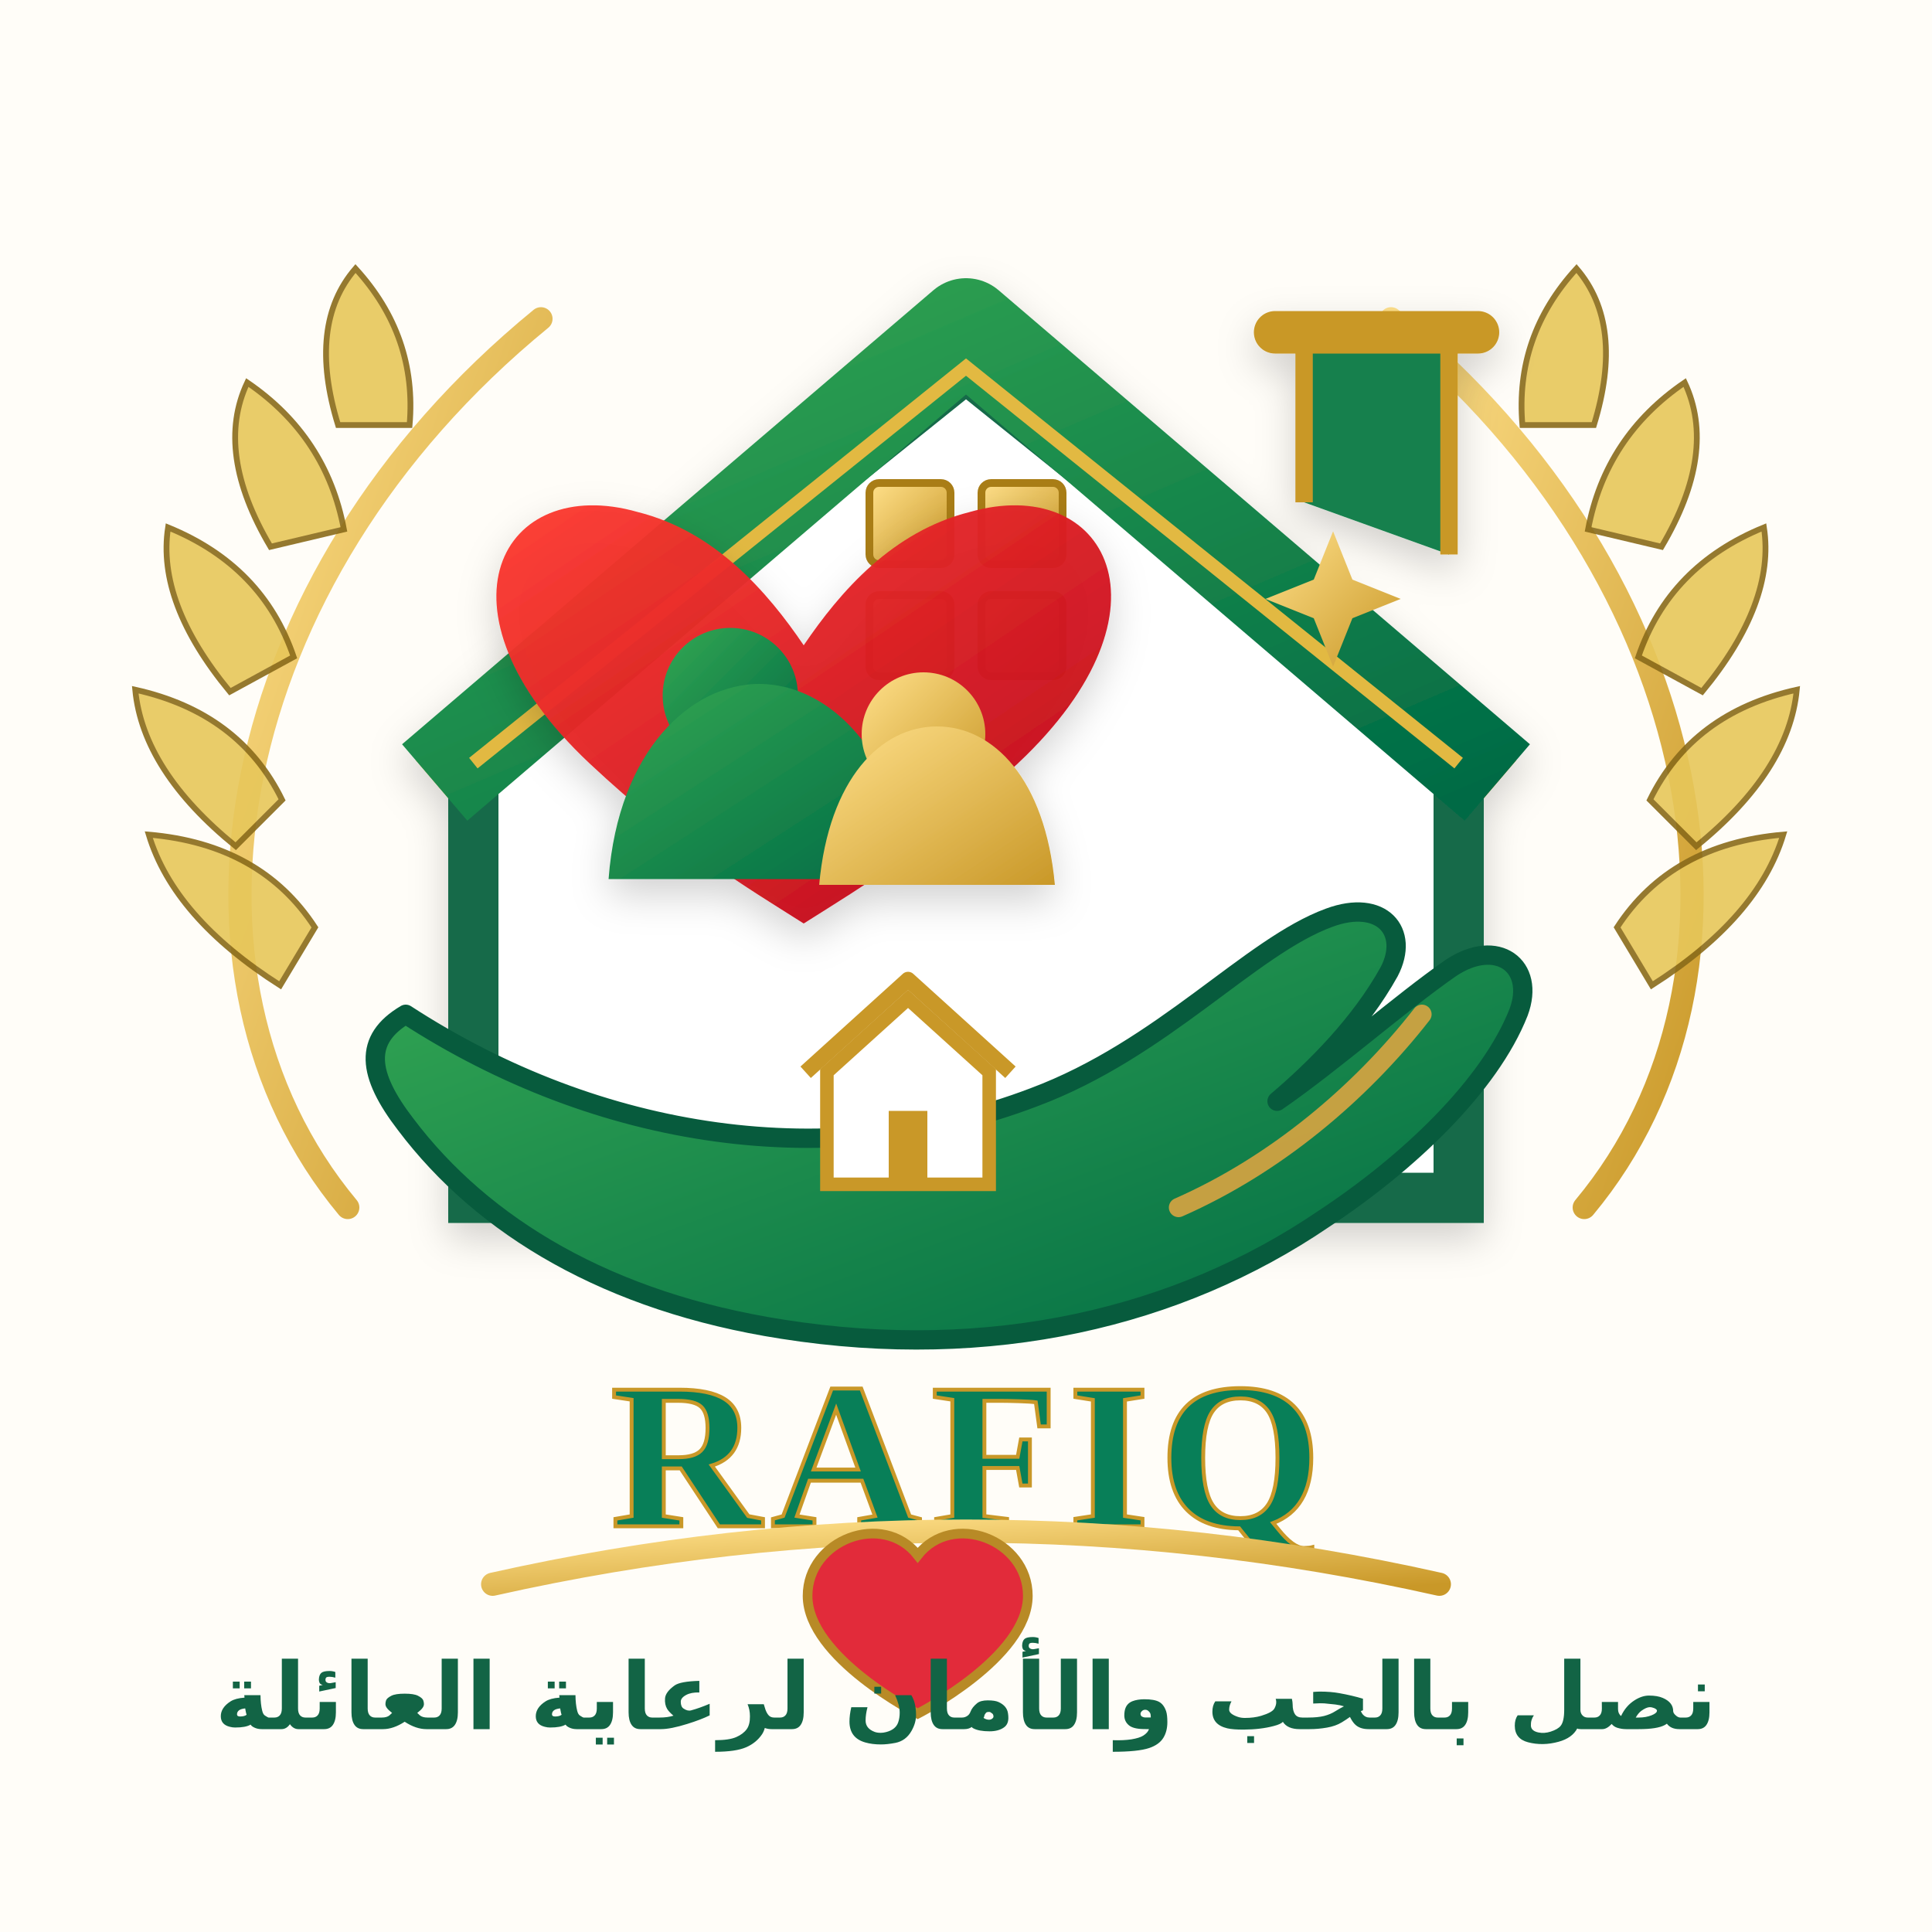
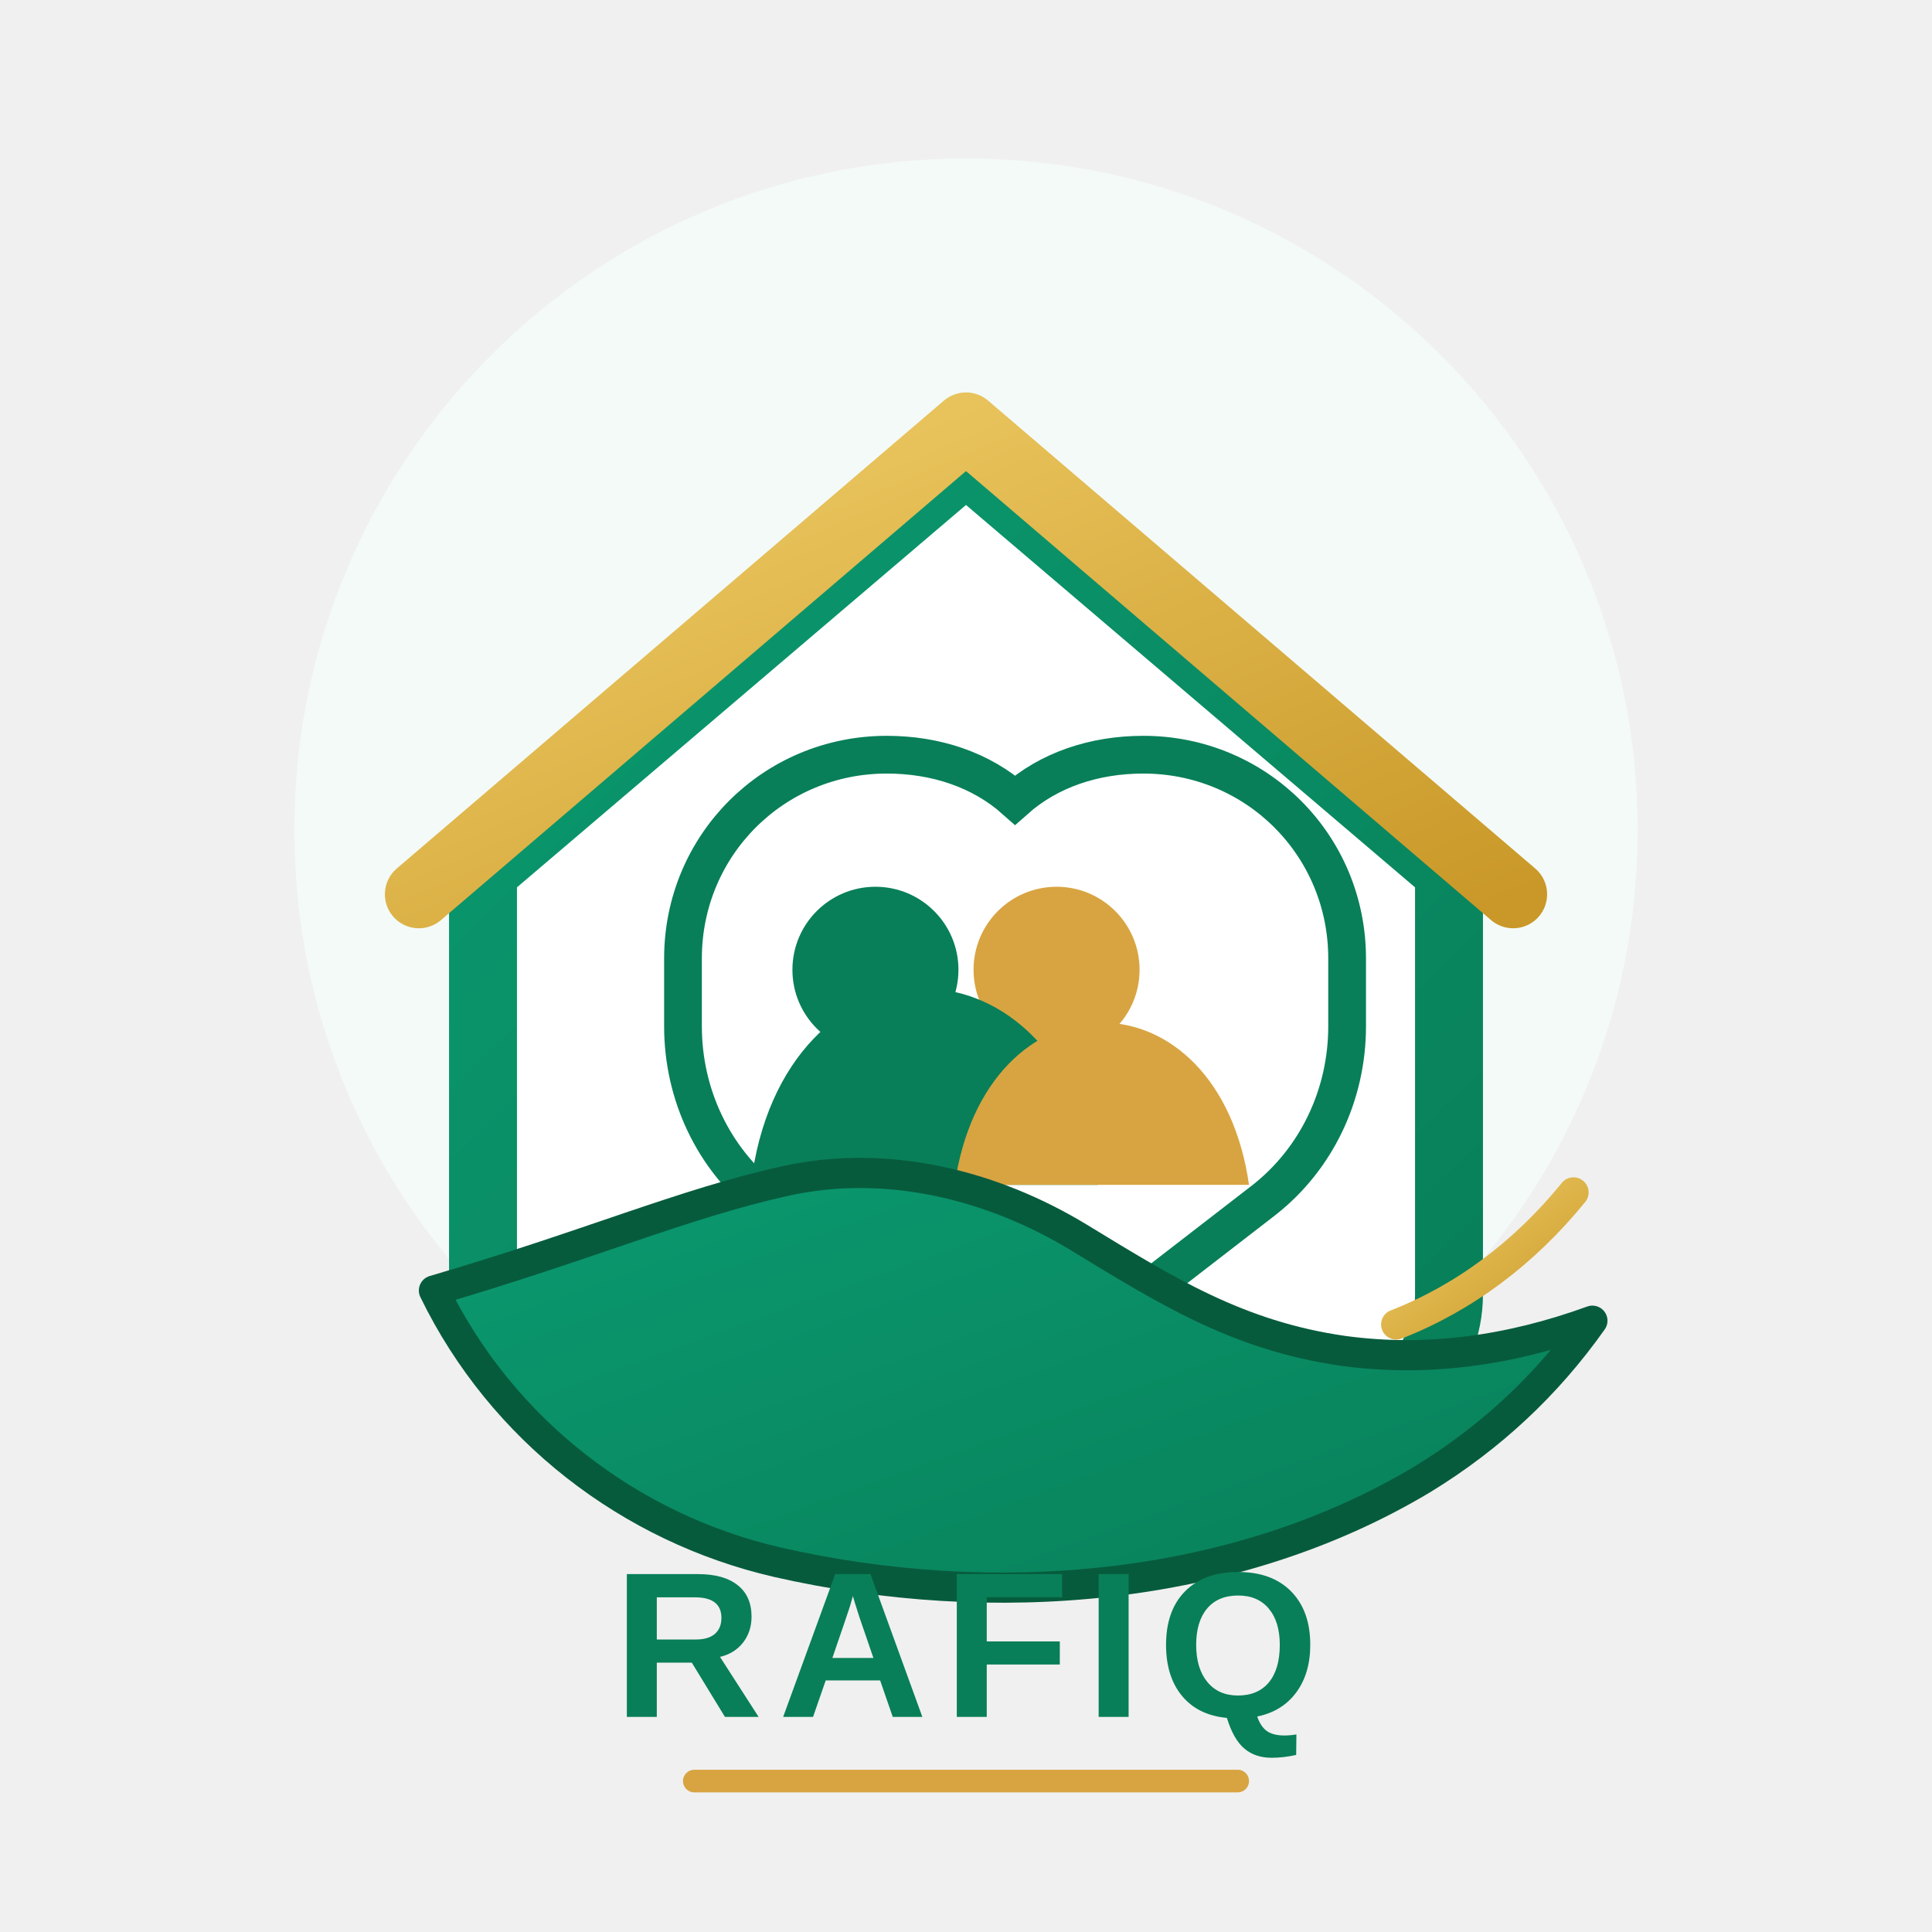
- <svg xmlns="http://www.w3.org/2000/svg" viewBox="0 0 1000 1000" role="img" aria-labelledby="title desc">
+ <svg xmlns="http://www.w3.org/2000/svg" viewBox="0 0 512 512" role="img" aria-labelledby="title desc">
  <defs>
    <linearGradient id="g" x1="0" y1="0" x2="1" y2="1">
-       <stop offset="0" stop-color="#35a853" />
-       <stop offset="1" stop-color="#006b45" />
+       <stop offset="0" stop-color="#0b9a70" />
+       <stop offset="1" stop-color="#087f58" />
    </linearGradient>
    <linearGradient id="gold" x1="0" y1="0" x2="1" y2="1">
-       <stop offset="0" stop-color="#ffe08a" />
+       <stop offset="0" stop-color="#f1cf6a" />
      <stop offset="1" stop-color="#c99828" />
    </linearGradient>
-     <linearGradient id="red" x1="0" y1="0" x2="1" y2="1">
-       <stop offset="0" stop-color="#ff3b30" />
-       <stop offset="1" stop-color="#b50017" />
-     </linearGradient>
-     <filter id="shadow" x="-30%" y="-30%" width="160%" height="160%">
-       <feDropShadow dx="0" dy="8" stdDeviation="10" flood-opacity=".18" />
-     </filter>
  </defs>
-   <rect width="1000" height="1000" fill="#fffdf8" />
-   <g fill="none" stroke="url(#gold)" stroke-width="12" stroke-linecap="round">
-     <path d="M180 625 C80 505 115 300 280 165" />
-     <path d="M820 625 C920 505 885 300 720 165" />
-   </g>
-   <g fill="#e7c65a" stroke="#8a6a19" stroke-width="3" opacity=".9">
-     <path d="M145 510q-55-35-68-78q58 5 86 48z" />
-     <path d="M122 438q-48-39-52-81q54 12 76 57z" />
-     <path d="M119 358q-38-46-32-85q49 20 65 67z" />
-     <path d="M140 283q-29-49-12-85q41 28 50 76z" />
-     <path d="M175 220q-16-52 9-81q32 35 28 81z" />
-     <path d="M855 510q55-35 68-78q-58 5-86 48z" />
-     <path d="M878 438q48-39 52-81q-54 12-76 57z" />
-     <path d="M881 358q38-46 32-85q-49 20-65 67z" />
-     <path d="M860 283q29-49 12-85q-41 28-50 76z" />
-     <path d="M825 220q16-52-9-81q-32 35-28 81z" />
-   </g>
-   <g filter="url(#shadow)">
-     <path d="M225 405L500 170l275 235" fill="none" stroke="url(#gold)" stroke-width="30" stroke-linejoin="round" />
-     <path d="M245 395L500 190l255 205v225H245z" fill="#fff" stroke="#146b49" stroke-width="26" />
-     <path d="M225 405L500 170l275 235" fill="none" stroke="url(#g)" stroke-width="52" stroke-linejoin="round" />
-     <path d="M245 395L500 190l255 205" fill="none" stroke="#e2b942" stroke-width="7" />
-     <path d="M675 260v-88h75v115" fill="#16804e" stroke="#c99828" stroke-width="9" />
-     <path d="M660 172h105" stroke="#c99828" stroke-width="22" stroke-linecap="round" />
-     <g fill="url(#gold)" stroke="#a97d18" stroke-width="4">
-       <rect x="450" y="250" width="42" height="42" rx="5" />
-       <rect x="508" y="250" width="42" height="42" rx="5" />
-       <rect x="450" y="308" width="42" height="42" rx="5" />
-       <rect x="508" y="308" width="42" height="42" rx="5" />
-     </g>
-   </g>
-   <g filter="url(#shadow)">
-     <path d="M305 395 C220 315 260 245 330 265 C370 275 397 306 416 334 C435 306 462 275 502 265 C572 245 612 315 527 395 C480 439 446 459 416 478 C386 459 352 439 305 395Z" fill="url(#red)" opacity=".96" />
-     <circle cx="378" cy="360" r="35" fill="url(#g)" />
-     <path d="M315 455c5-67 43-101 78-101s73 34 78 101z" fill="url(#g)" />
-     <circle cx="478" cy="380" r="32" fill="url(#gold)" />
-     <path d="M424 458c5-55 32-82 61-82s56 27 61 82z" fill="url(#gold)" />
-   </g>
-   <path d="M210 525 C310 590 430 608 535 568 C602 543 647 490 688 475 C715 465 730 482 719 503 C704 530 681 553 661 570 C690 550 725 519 751 501 C775 485 795 500 786 524 C771 562 729 602 685 631 C610 682 513 705 405 688 C315 674 250 635 210 582 C190 556 188 538 210 525Z" fill="url(#g)" stroke="#075b3d" stroke-width="10" stroke-linejoin="round" />
-   <path d="M610 625c50-22 94-59 126-100" fill="none" stroke="#d8a441" stroke-width="10" stroke-linecap="round" opacity=".9" />
-   <path d="M428 555l42-38 42 38v58h-84z" fill="#fff" stroke="#c99828" stroke-width="7" />
-   <path d="M417 555l53-48 53 48" fill="none" stroke="#c99828" stroke-width="8" stroke-linejoin="round" />
-   <rect x="460" y="575" width="20" height="38" fill="#c99828" />
-   <path d="M690 275l10 25 25 10-25 10-10 25-10-25-25-10 25-10z" fill="url(#gold)" />
-   <text x="500" y="790" text-anchor="middle" font-family="Georgia, 'Times New Roman', serif" font-size="108" font-weight="800" letter-spacing="5" fill="#087f58" stroke="#c99828" stroke-width="2">RAFIQ</text>
-   <path d="M255 820 Q500 765 745 820" fill="none" stroke="url(#gold)" stroke-width="12" stroke-linecap="round" />
-   <path d="M475 805c-18-23-57-8-57 21c0 32 57 61 57 61s57-29 57-61c0-29-39-44-57-21z" fill="#e22b3a" stroke="#b88a26" stroke-width="5" />
-   <text x="500" y="895" text-anchor="middle" direction="rtl" font-family="Tahoma, Arial, sans-serif" font-size="48" font-weight="800" fill="#126445">نصل بالحب والأمان لرعاية العائلة</text>
+   <circle cx="256" cy="220" r="178" fill="#f4faf7" />
+   <path d="M128 231 256 122l128 109v112c0 18-14 32-32 32H160c-18 0-32-14-32-32Z" fill="white" stroke="url(#g)" stroke-width="18" stroke-linejoin="round" />
+   <path d="M111 237 256 113l145 124" fill="none" stroke="url(#gold)" stroke-width="18" stroke-linecap="round" stroke-linejoin="round" />
+   <path d="M226 375v-77h60v77" fill="#eef8f3" stroke="#087f58" stroke-width="12" />
+   <path d="M181 254c0-30 24-54 54-54 13 0 25 4 34 12 9-8 21-12 34-12 30 0 54 24 54 54v18c0 18-8 35-22 46l-66 51-66-51c-14-11-22-28-22-46Z" fill="#fff" stroke="#087f58" stroke-width="10" />
+   <circle cx="232" cy="257" r="22" fill="#087f58" />
+   <circle cx="280" cy="257" r="22" fill="#d8a441" />
+   <path d="M199 314c4-34 25-52 46-52s42 18 46 52" fill="#087f58" />
+   <path d="M253 314c4-28 21-43 39-43s35 15 39 43" fill="#d8a441" />
+   <path d="M115 342c18 37 52 63 91 72 57 13 121 8 171-22 18-11 33-25 45-42-22 8-44 11-66 8-28-4-47-16-70-30-23-14-51-21-78-15-27 6-52 17-93 29Z" fill="url(#g)" stroke="#075b3d" stroke-width="8" stroke-linejoin="round" />
+   <path d="M370 351c18-7 34-19 47-35" fill="none" stroke="url(#gold)" stroke-width="8" stroke-linecap="round" />
+   <text x="256" y="455" text-anchor="middle" font-family="Arial, Tahoma, sans-serif" font-size="55" font-weight="800" letter-spacing="4" fill="#087f58">RAFIQ</text>
+   <path d="M184 472h144" stroke="#d8a441" stroke-width="6" stroke-linecap="round" />
</svg>
